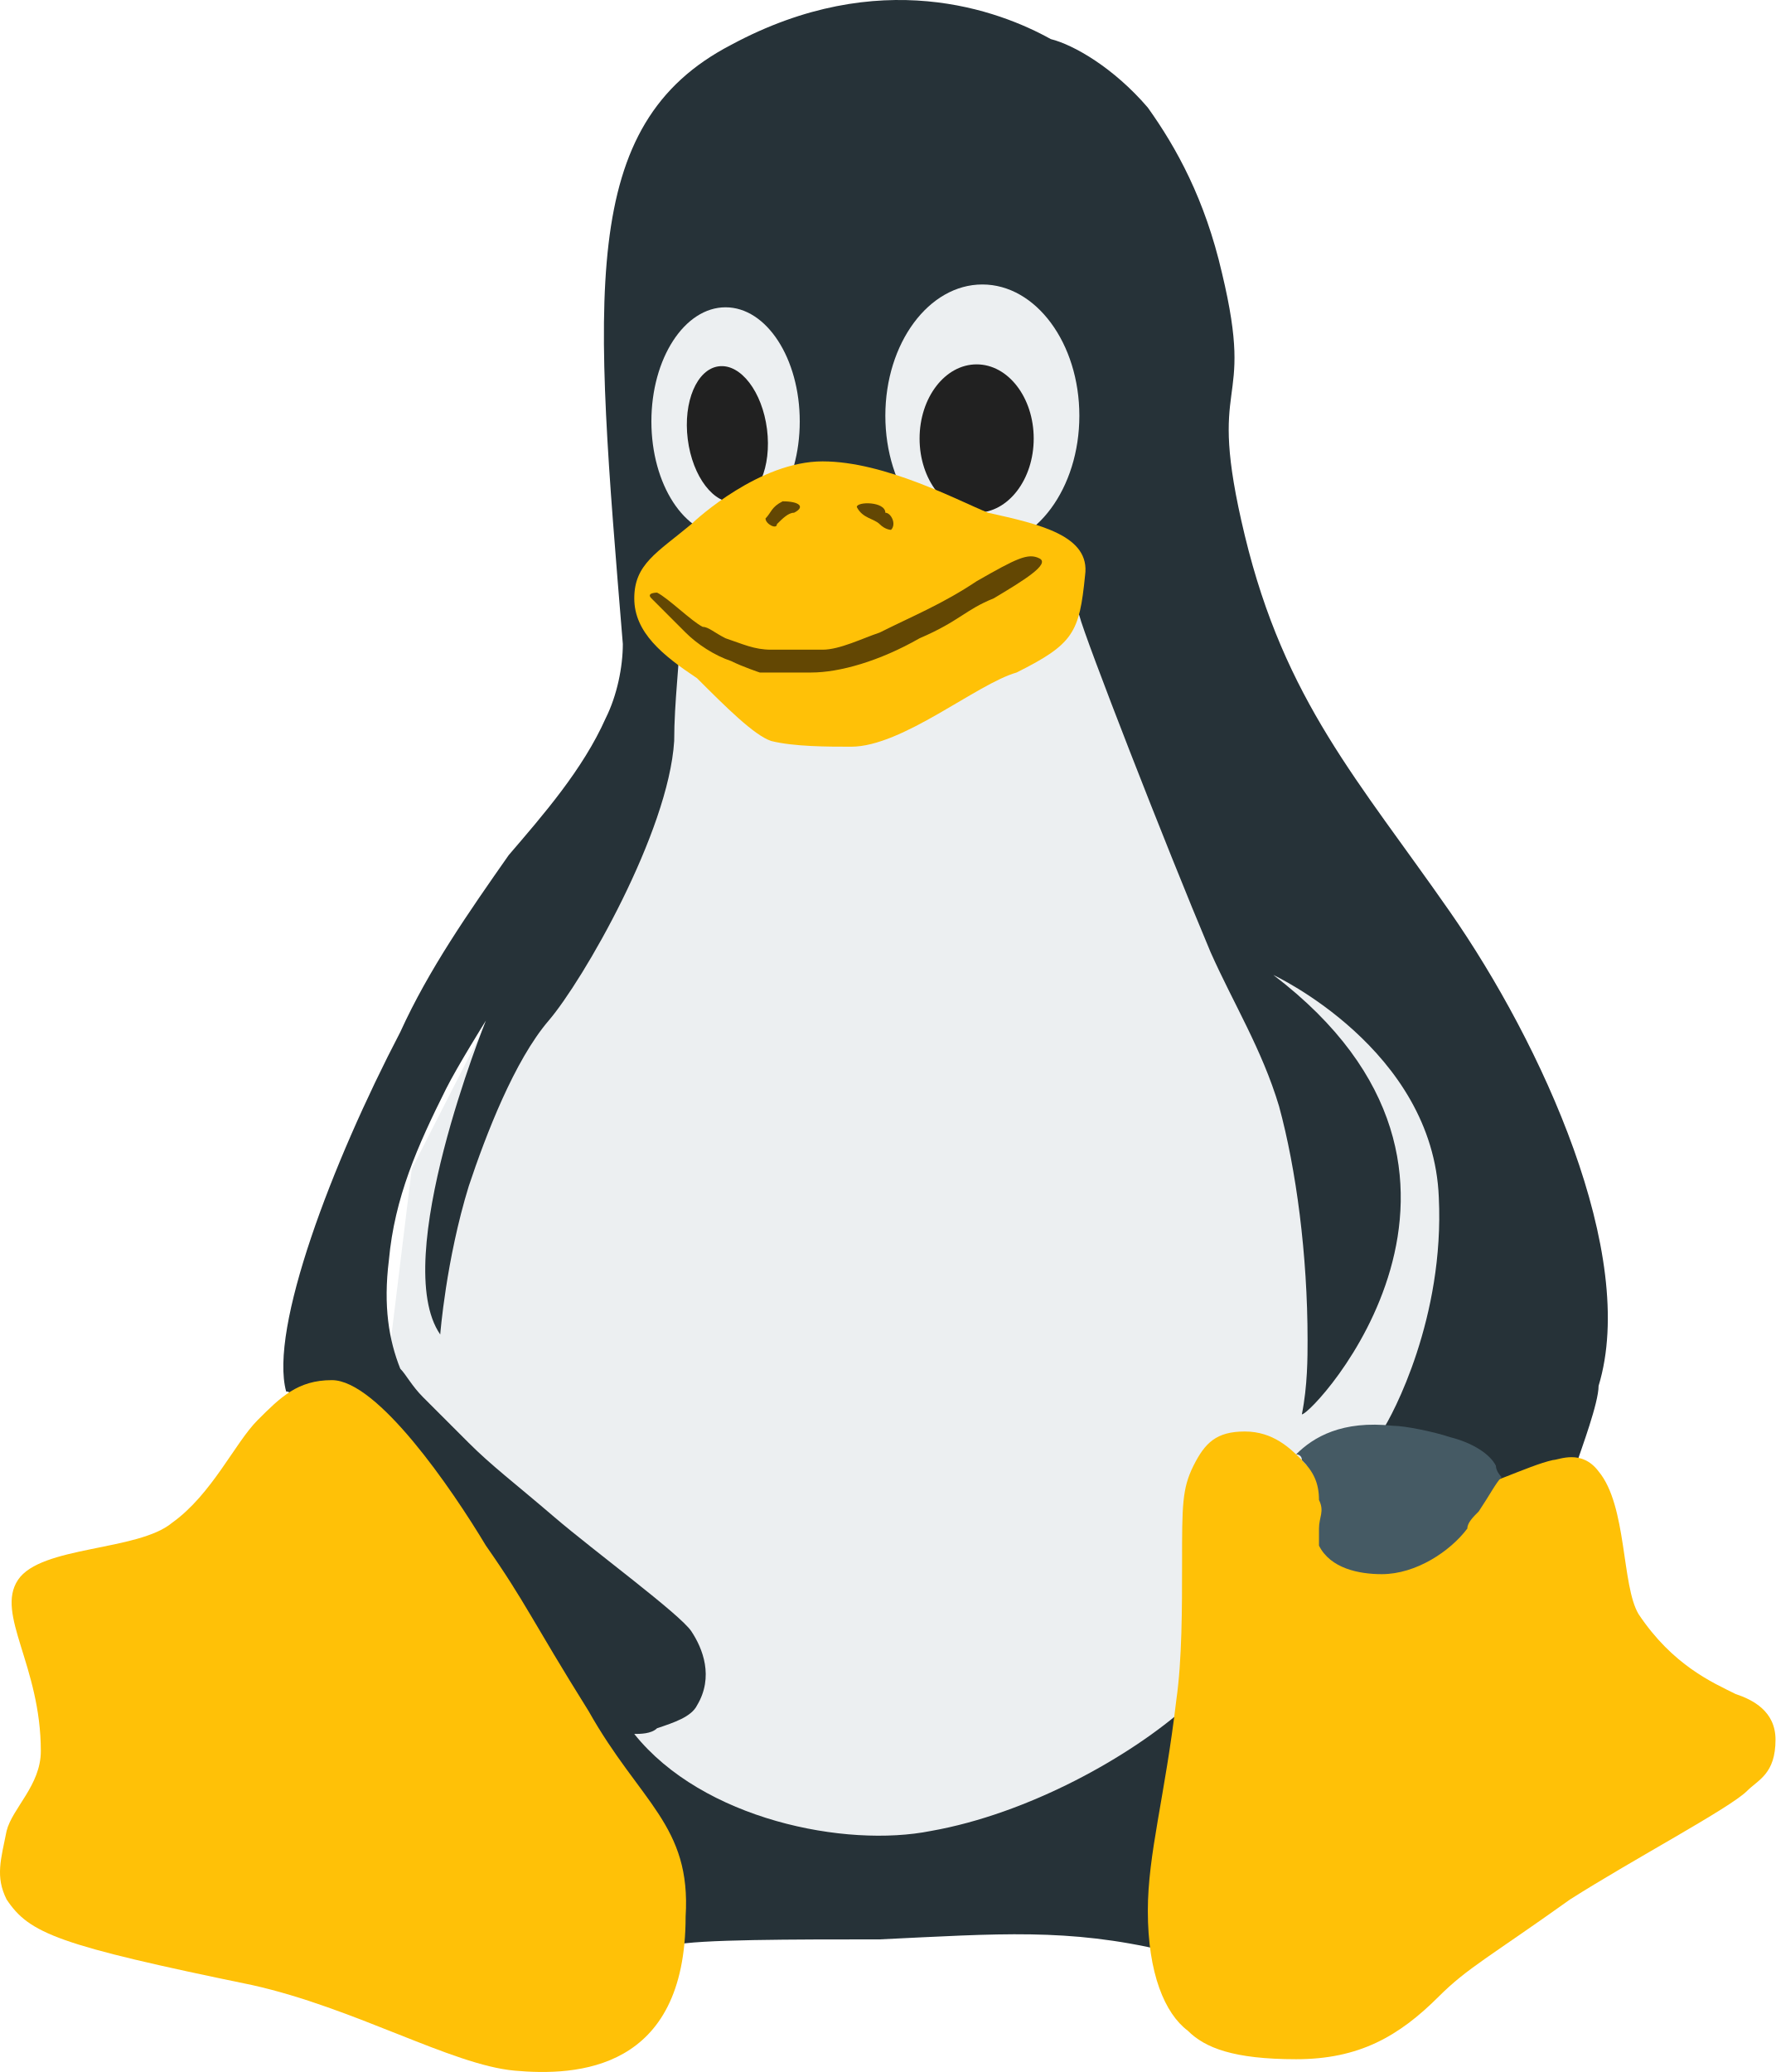
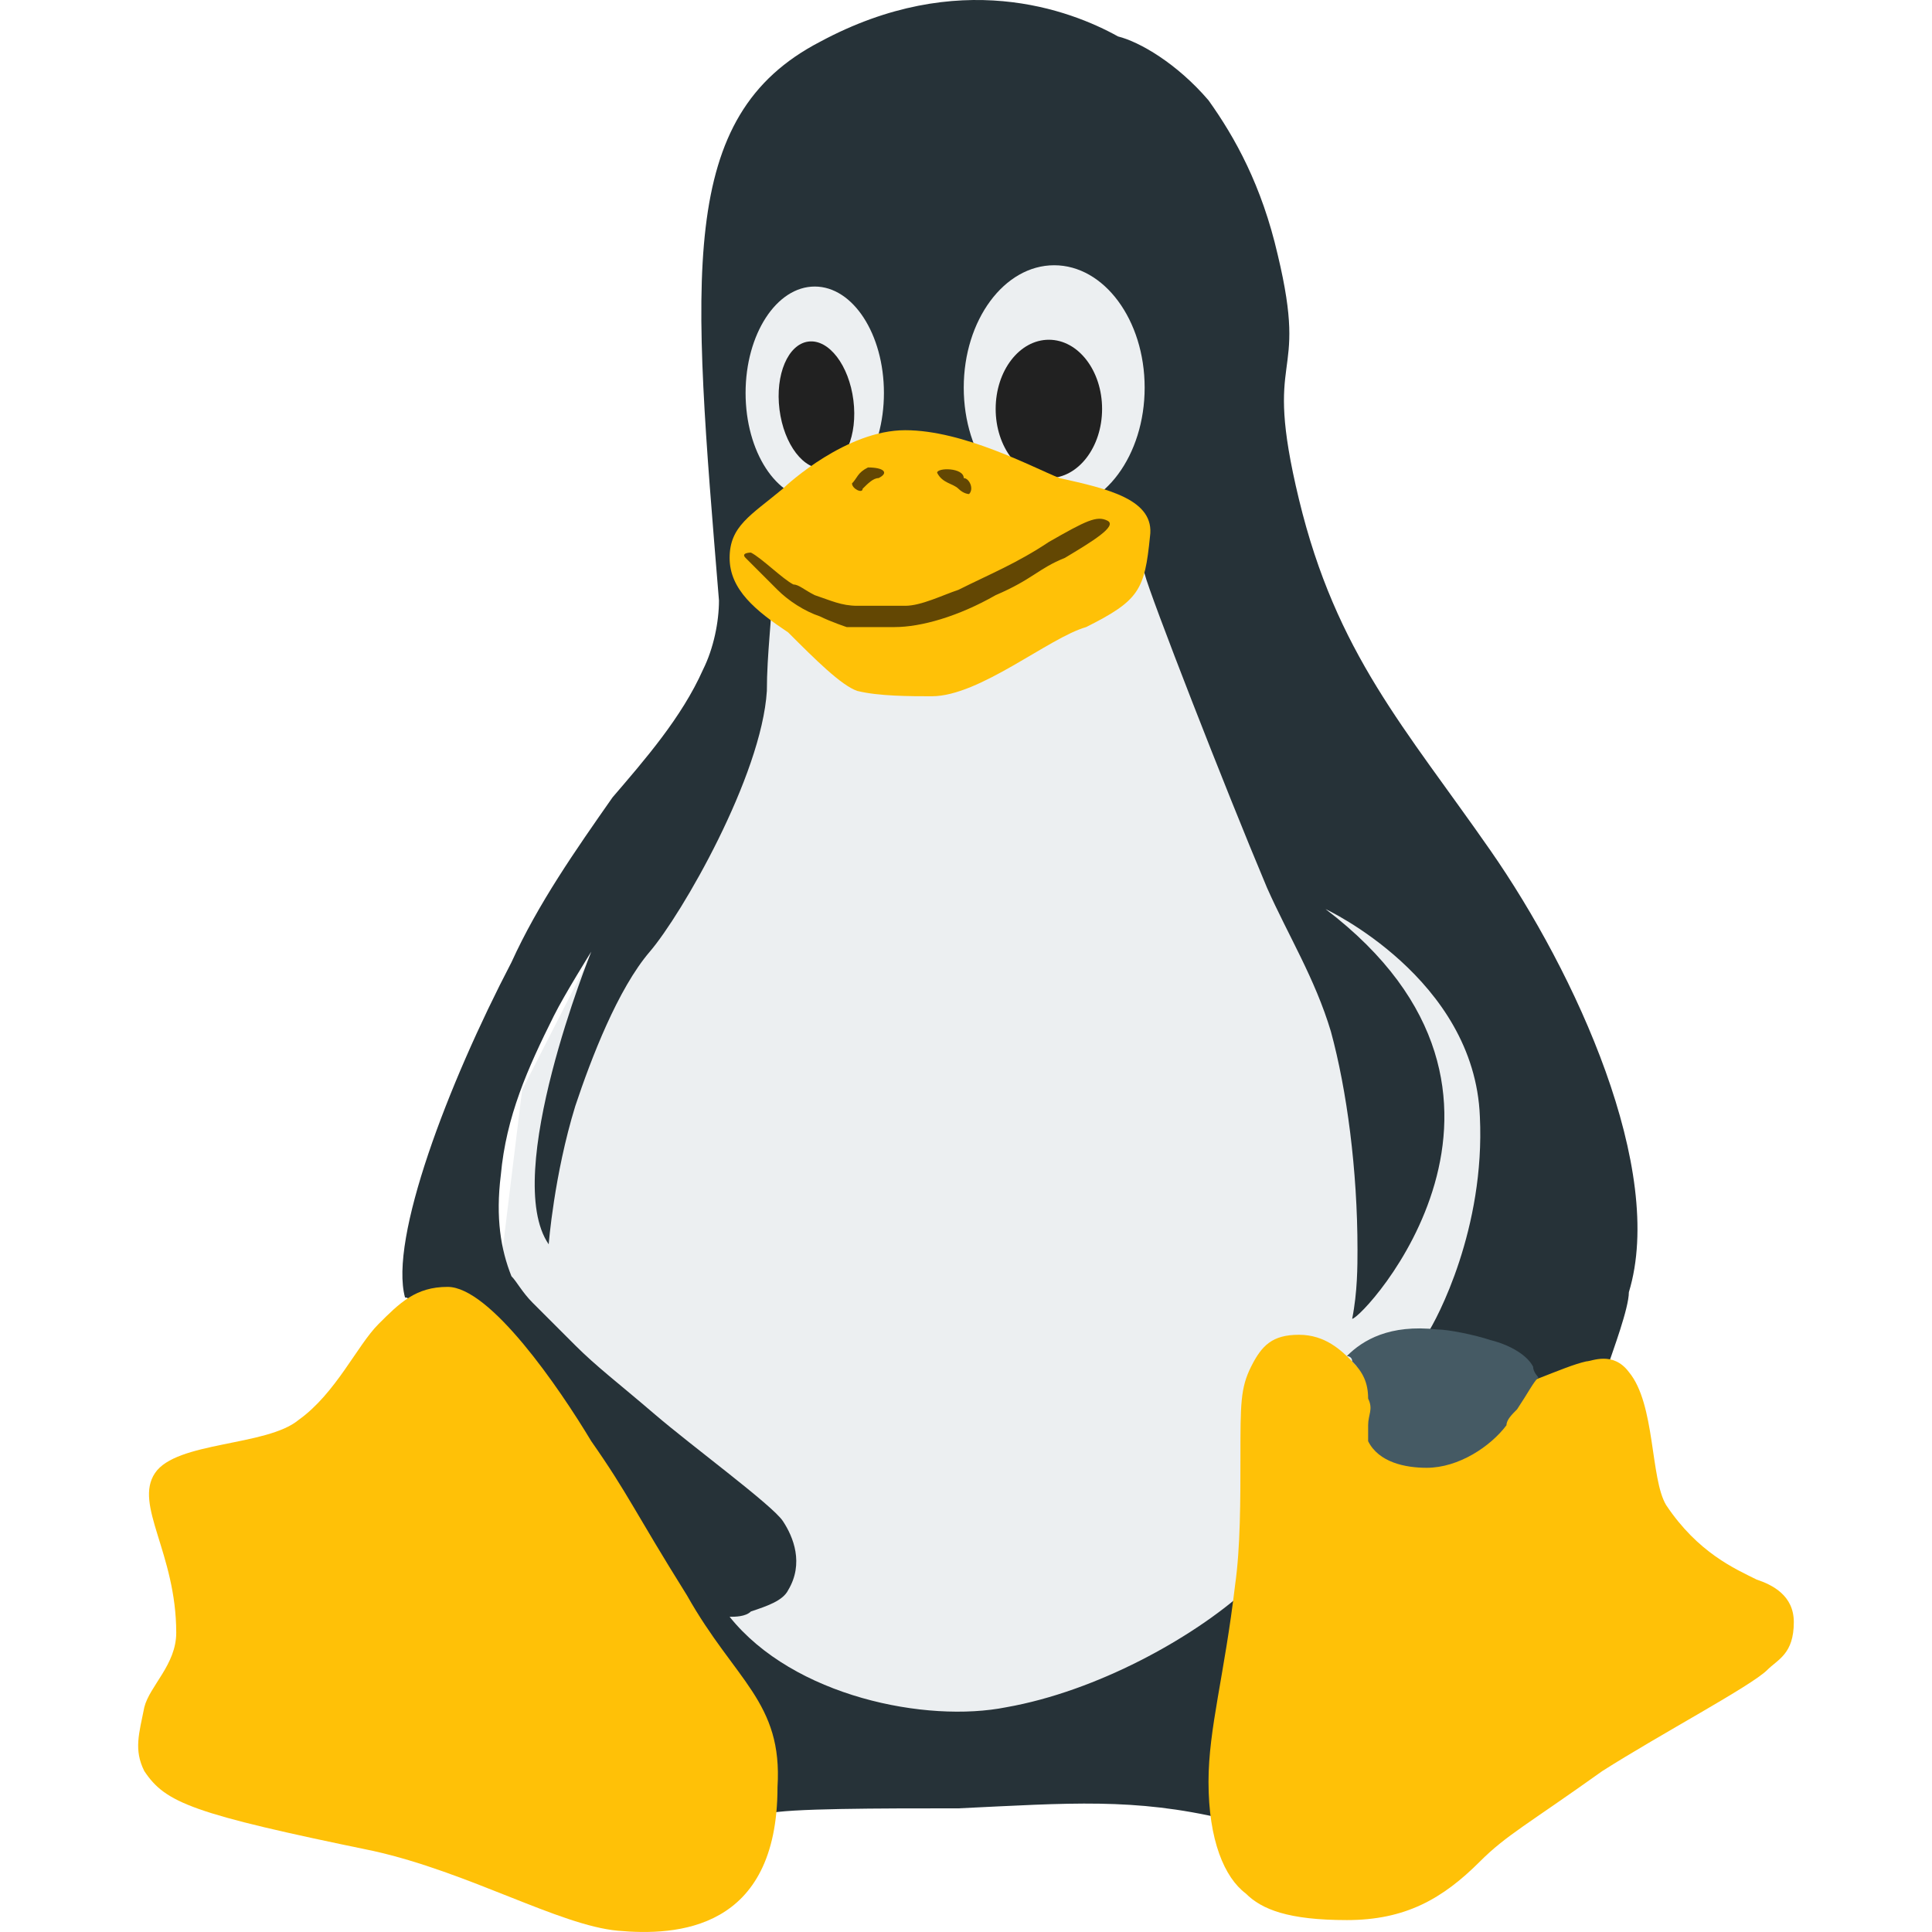
- <svg xmlns="http://www.w3.org/2000/svg" version="1.1" x="0px" y="0px" viewBox="0 2 31.115 36.309" enable-background="new 0 2 48 48" xml:space="preserve" id="svg36" width="31.115" height="36.309">
+ <svg xmlns="http://www.w3.org/2000/svg" version="1.1" x="0px" y="0px" viewBox="0 2 36.309 36.309" enable-background="new 0 2 48 48" xml:space="preserve" id="svg36" width="36.309" height="36.309">
  <defs id="defs40" />
-   <polygon fill="#eceff1" points="18.6,23.5 16.1,28.4 15.6,32.5 17.4,38.3 21.5,40.6 27.7,40.6 33.5,36.2 36.1,29.3 30.1,22 28.4,17.9 20.1,18.2 20.2,20.5 " id="polygon2" transform="translate(-8.88453,-5.914988)" />
-   <path fill="#263238" d="m 25.415,17.985 c -1.6,-2.3 -2.9,-3.7 -3.6,-6.6 -0.7,-2.9 0.2,-2.1 -0.4,-4.6 -0.3,-1.3 -0.8,-2.2 -1.3,-2.9 -0.6,-0.7 -1.3,-1.1 -1.7,-1.2 -0.9,-0.5 -3,-1.3 -5.6,0.1 -2.7,1.4 -2.4,4.4 -1.9,10.5 0,0.4 -0.1,0.9 -0.3,1.3 -0.4,0.9 -1.1,1.7 -1.7,2.4 -0.7,1 -1.4,2 -1.9,3.1 -1.2,2.3 -2.3,5.2 -2,6.3 0.5,-0.1 6.8,9.5 6.8,9.7 0.4,-0.1 2.1,-0.1 3.6,-0.1 2.1,-0.1 3.3,-0.2 5,0.2 0,-0.3 -0.1,-0.6 -0.1,-0.9 0,-0.6 0.1,-1.1 0.2,-1.8 0.1,-0.5 0.2,-1 0.3,-1.6 -1,0.9 -2.8,1.9 -4.5,2.2 -1.5,0.3 -4,-0.2 -5.2,-1.7 0.1,0 0.3,0 0.4,-0.1 0.3,-0.1 0.6,-0.2 0.7,-0.4 0.3,-0.5 0.1,-1 -0.1,-1.3 -0.2,-0.3 -1.7,-1.4 -2.4,-2 -0.7,-0.6 -1.1,-0.9 -1.5,-1.3 0,0 -0.6,-0.6 -0.8,-0.8 -0.2,-0.2 -0.3,-0.4 -0.4,-0.5 -0.2,-0.5 -0.3,-1.1 -0.2,-1.9 0.1,-1.1 0.5,-2 1,-3 0.2,-0.4 0.7,-1.2 0.7,-1.2 0,0 -1.7,4.2 -0.8,5.5 0,0 0.1,-1.3 0.5,-2.6 0.3,-0.9 0.8,-2.2 1.4,-2.9 0.6,-0.7 2.1,-3.3 2.2,-4.9 0,-0.7 0.1,-1.4 0.1,-1.9 -0.4,-0.4 6.6,-1.4 7,-0.3 0.1,0.4 1.5,4 2.3,5.9 0.4,0.9 0.9,1.7 1.2,2.7 0.3,1.1 0.5,2.6 0.5,4.1 0,0.3 0,0.8 -0.1,1.3 0.2,0 4.1,-4.2 -0.5,-7.7 0,0 2.8,1.3 2.9,3.9 0.1,2.1 -0.8,3.8 -1,4.1 0.1,0 2.1,0.9 2.2,0.9 0.4,0 1.2,-0.3 1.2,-0.3 0.1,-0.3 0.4,-1.1 0.4,-1.4 0.7,-2.3 -1,-6 -2.6,-8.3 z" id="path4" />
-   <g id="g10" transform="translate(-8.88453,-5.914988)">
+   <polygon fill="#eceff1" points="17.4,38.3 21.5,40.6 27.7,40.6 33.5,36.2 36.1,29.3 30.1,22 28.4,17.9 20.1,18.2 20.2,20.5 18.6,23.5 16.1,28.4 15.6,32.5 " id="polygon2" transform="translate(-6.287924,-5.914988)" />
+   <path fill="#263238" d="m 28.012,17.985 c -1.6,-2.3 -2.9,-3.7 -3.6,-6.6 -0.7,-2.9 0.2,-2.1 -0.4,-4.6 -0.3,-1.3 -0.8,-2.2 -1.3,-2.9 -0.6,-0.7 -1.3,-1.1 -1.7,-1.2 -0.9,-0.5 -3,-1.3 -5.6,0.1 -2.7,1.4 -2.4,4.4 -1.9,10.5 0,0.4 -0.1,0.9 -0.3,1.3 -0.4,0.9 -1.1,1.7 -1.7,2.4 -0.7,1 -1.4,2 -1.9,3.1 -1.2,2.3 -2.3,5.2 -2,6.3 0.5,-0.1 6.8,9.5 6.8,9.7 0.4,-0.1 2.1,-0.1 3.6,-0.1 2.1,-0.1 3.3,-0.2 5,0.2 0,-0.3 -0.1,-0.6 -0.1,-0.9 0,-0.6 0.1,-1.1 0.2,-1.8 0.1,-0.5 0.2,-1 0.3,-1.6 -1,0.9 -2.8,1.9 -4.5,2.2 -1.5,0.3 -4,-0.2 -5.2,-1.7 0.1,0 0.3,0 0.4,-0.1 0.3,-0.1 0.6,-0.2 0.7,-0.4 0.3,-0.5 0.1,-1 -0.1,-1.3 -0.2,-0.3 -1.7,-1.4 -2.4,-2 -0.7,-0.6 -1.1,-0.9 -1.5,-1.3 0,0 -0.6,-0.6 -0.8,-0.8 -0.2,-0.2 -0.3,-0.4 -0.4,-0.5 -0.2,-0.5 -0.3,-1.1 -0.2,-1.9 0.1,-1.1 0.5,-2 1,-3 0.2,-0.4 0.7,-1.2 0.7,-1.2 0,0 -1.7,4.2 -0.8,5.5 0,0 0.1,-1.3 0.5,-2.6 0.3,-0.9 0.8,-2.2 1.4,-2.9 0.6,-0.7 2.1,-3.3 2.2,-4.9 0,-0.7 0.1,-1.4 0.1,-1.9 -0.4,-0.4 6.6,-1.4 7,-0.3 0.1,0.4 1.5,4 2.3,5.9 0.4,0.9 0.9,1.7 1.2,2.7 0.3,1.1 0.5,2.6 0.5,4.1 0,0.3 0,0.8 -0.1,1.3 0.2,0 4.1,-4.2 -0.5,-7.7 0,0 2.8,1.3 2.9,3.9 0.1,2.1 -0.8,3.8 -1,4.1 0.1,0 2.1,0.9 2.2,0.9 0.4,0 1.2,-0.3 1.2,-0.3 0.1,-0.3 0.4,-1.1 0.4,-1.4 0.7,-2.3 -1,-6 -2.6,-8.3 z" id="path4" />
+   <g id="g10" transform="translate(-6.287924,-5.914988)">
    <ellipse fill="#eceff1" cx="21.6" cy="15.3" rx="1.3" ry="2" id="ellipse6" />
    <ellipse fill="#eceff1" cx="26.1" cy="15.2" rx="1.7" ry="2.3" id="ellipse8" />
  </g>
-   <g id="g16" transform="translate(-8.88453,-5.914988)">
+   <g id="g16" transform="translate(-6.287924,-5.914988)">
    <ellipse transform="matrix(-0.1254,-0.9921,0.9921,-0.1254,8.9754,38.9969)" fill="#212121" cx="21.7" cy="15.5" rx="1.2" ry="0.7" id="ellipse12" />
    <ellipse fill="#212121" cx="26" cy="15.6" rx="1" ry="1.3" id="ellipse14" />
  </g>
-   <g id="g24" transform="translate(-8.88453,-5.914988)">
+   <g id="g24" transform="translate(-6.287924,-5.914988)">
    <path fill="#ffc107" d="m 39.3,37.6 c -0.4,-0.2 -1.1,-0.5 -1.7,-1.4 -0.3,-0.5 -0.2,-1.9 -0.7,-2.5 -0.3,-0.4 -0.7,-0.2 -0.8,-0.2 -0.9,0.2 -3,1.6 -4.4,0 -0.2,-0.2 -0.5,-0.5 -1,-0.5 -0.5,0 -0.7,0.2 -0.9,0.6 -0.2,0.4 -0.2,0.7 -0.2,1.7 0,0.8 0,1.7 -0.1,2.4 -0.2,1.7 -0.5,2.7 -0.5,3.7 0,1.1 0.3,1.8 0.7,2.1 0.3,0.3 0.8,0.5 1.9,0.5 1.1,0 1.8,-0.4 2.5,-1.1 0.5,-0.5 0.9,-0.7 2.3,-1.7 1.1,-0.7 2.8,-1.6 3.1,-1.9 0.2,-0.2 0.5,-0.3 0.5,-0.9 0,-0.5 -0.4,-0.7 -0.7,-0.8 z" id="path18" />
    <path fill="#ffc107" d="m 19.2,37.9 c -1,-1.6 -1.1,-1.9 -1.8,-2.9 -0.6,-1 -1.9,-2.9 -2.7,-2.9 -0.6,0 -0.9,0.3 -1.3,0.7 -0.4,0.4 -0.8,1.3 -1.5,1.8 -0.6,0.5 -2.3,0.4 -2.7,1 -0.4,0.6 0.4,1.5 0.4,3 0,0.6 -0.5,1 -0.6,1.4 -0.1,0.5 -0.2,0.8 0,1.2 0.4,0.6 0.9,0.8 4.3,1.5 1.8,0.4 3.5,1.4 4.6,1.5 1.1,0.1 3,0 3,-2.7 0.1,-1.6 -0.8,-2 -1.7,-3.6 z" id="path20" />
    <path fill="#ffc107" d="M 21.1,19.8 C 20.5,19.4 20,19 20,18.4 c 0,-0.6 0.4,-0.8 1,-1.3 0.1,-0.1 1.2,-1.1 2.3,-1.1 1.1,0 2.4,0.7 2.9,0.9 0.9,0.2 1.8,0.4 1.7,1.1 -0.1,1 -0.2,1.2 -1.2,1.7 -0.7,0.2 -2,1.3 -2.9,1.3 -0.4,0 -1,0 -1.4,-0.1 -0.3,-0.1 -0.8,-0.6 -1.3,-1.1 z" id="path22" />
  </g>
-   <g id="g32" transform="translate(-8.88453,-5.914988)">
+   <g id="g32" transform="translate(-6.287924,-5.914988)">
    <path fill="#634703" d="m 20.9,19 c 0.2,0.2 0.5,0.4 0.8,0.5 0.2,0.1 0.5,0.2 0.5,0.2 0.4,0 0.7,0 0.9,0 0.5,0 1.2,-0.2 1.9,-0.6 0.7,-0.3 0.8,-0.5 1.3,-0.7 0.5,-0.3 1,-0.6 0.8,-0.7 -0.2,-0.1 -0.4,0 -1.1,0.4 -0.6,0.4 -1.1,0.6 -1.7,0.9 -0.3,0.1 -0.7,0.3 -1,0.3 -0.3,0 -0.6,0 -0.9,0 -0.3,0 -0.5,-0.1 -0.8,-0.2 -0.2,-0.1 -0.3,-0.2 -0.4,-0.2 -0.2,-0.1 -0.6,-0.5 -0.8,-0.6 0,0 -0.2,0 -0.1,0.1 0.3,0.3 0.4,0.4 0.6,0.6 z" id="path26" />
    <path fill="#634703" d="m 23.9,16.8 c 0.1,0.2 0.3,0.2 0.4,0.3 0.1,0.1 0.2,0.1 0.2,0.1 0.1,-0.1 0,-0.3 -0.1,-0.3 0,-0.2 -0.5,-0.2 -0.5,-0.1 z" id="path28" />
    <path fill="#634703" d="m 22.3,17 c 0,0.1 0.2,0.2 0.2,0.1 0.1,-0.1 0.2,-0.2 0.3,-0.2 0.2,-0.1 0.1,-0.2 -0.2,-0.2 -0.2,0.1 -0.2,0.2 -0.3,0.3 z" id="path30" />
  </g>
-   <path fill="#455a64" d="m 23.115,28.785 c 0,0.1 0,0.2 0,0.3 0.2,0.4 0.7,0.5 1.1,0.5 0.6,0 1.2,-0.4 1.5,-0.8 0,-0.1 0.1,-0.2 0.2,-0.3 0.2,-0.3 0.3,-0.5 0.4,-0.6 0,0 -0.1,-0.1 -0.1,-0.2 -0.1,-0.2 -0.4,-0.4 -0.8,-0.5 -0.3,-0.1 -0.8,-0.2 -1,-0.2 -0.9,-0.1 -1.4,0.2 -1.7,0.5 0,0 0.1,0 0.1,0.1 0.2,0.2 0.3,0.4 0.3,0.7 0.1,0.2 0,0.3 0,0.5 z" id="path34" />
+   <path fill="#455a64" d="m 25.712,28.785 c 0,0.1 0,0.2 0,0.3 0.2,0.4 0.7,0.5 1.1,0.5 0.6,0 1.2,-0.4 1.5,-0.8 0,-0.1 0.1,-0.2 0.2,-0.3 0.2,-0.3 0.3,-0.5 0.4,-0.6 0,0 -0.1,-0.1 -0.1,-0.2 -0.1,-0.2 -0.4,-0.4 -0.8,-0.5 -0.3,-0.1 -0.8,-0.2 -1,-0.2 -0.9,-0.1 -1.4,0.2 -1.7,0.5 0,0 0.1,0 0.1,0.1 0.2,0.2 0.3,0.4 0.3,0.7 0.1,0.2 0,0.3 0,0.5 z" id="path34" />
</svg>
